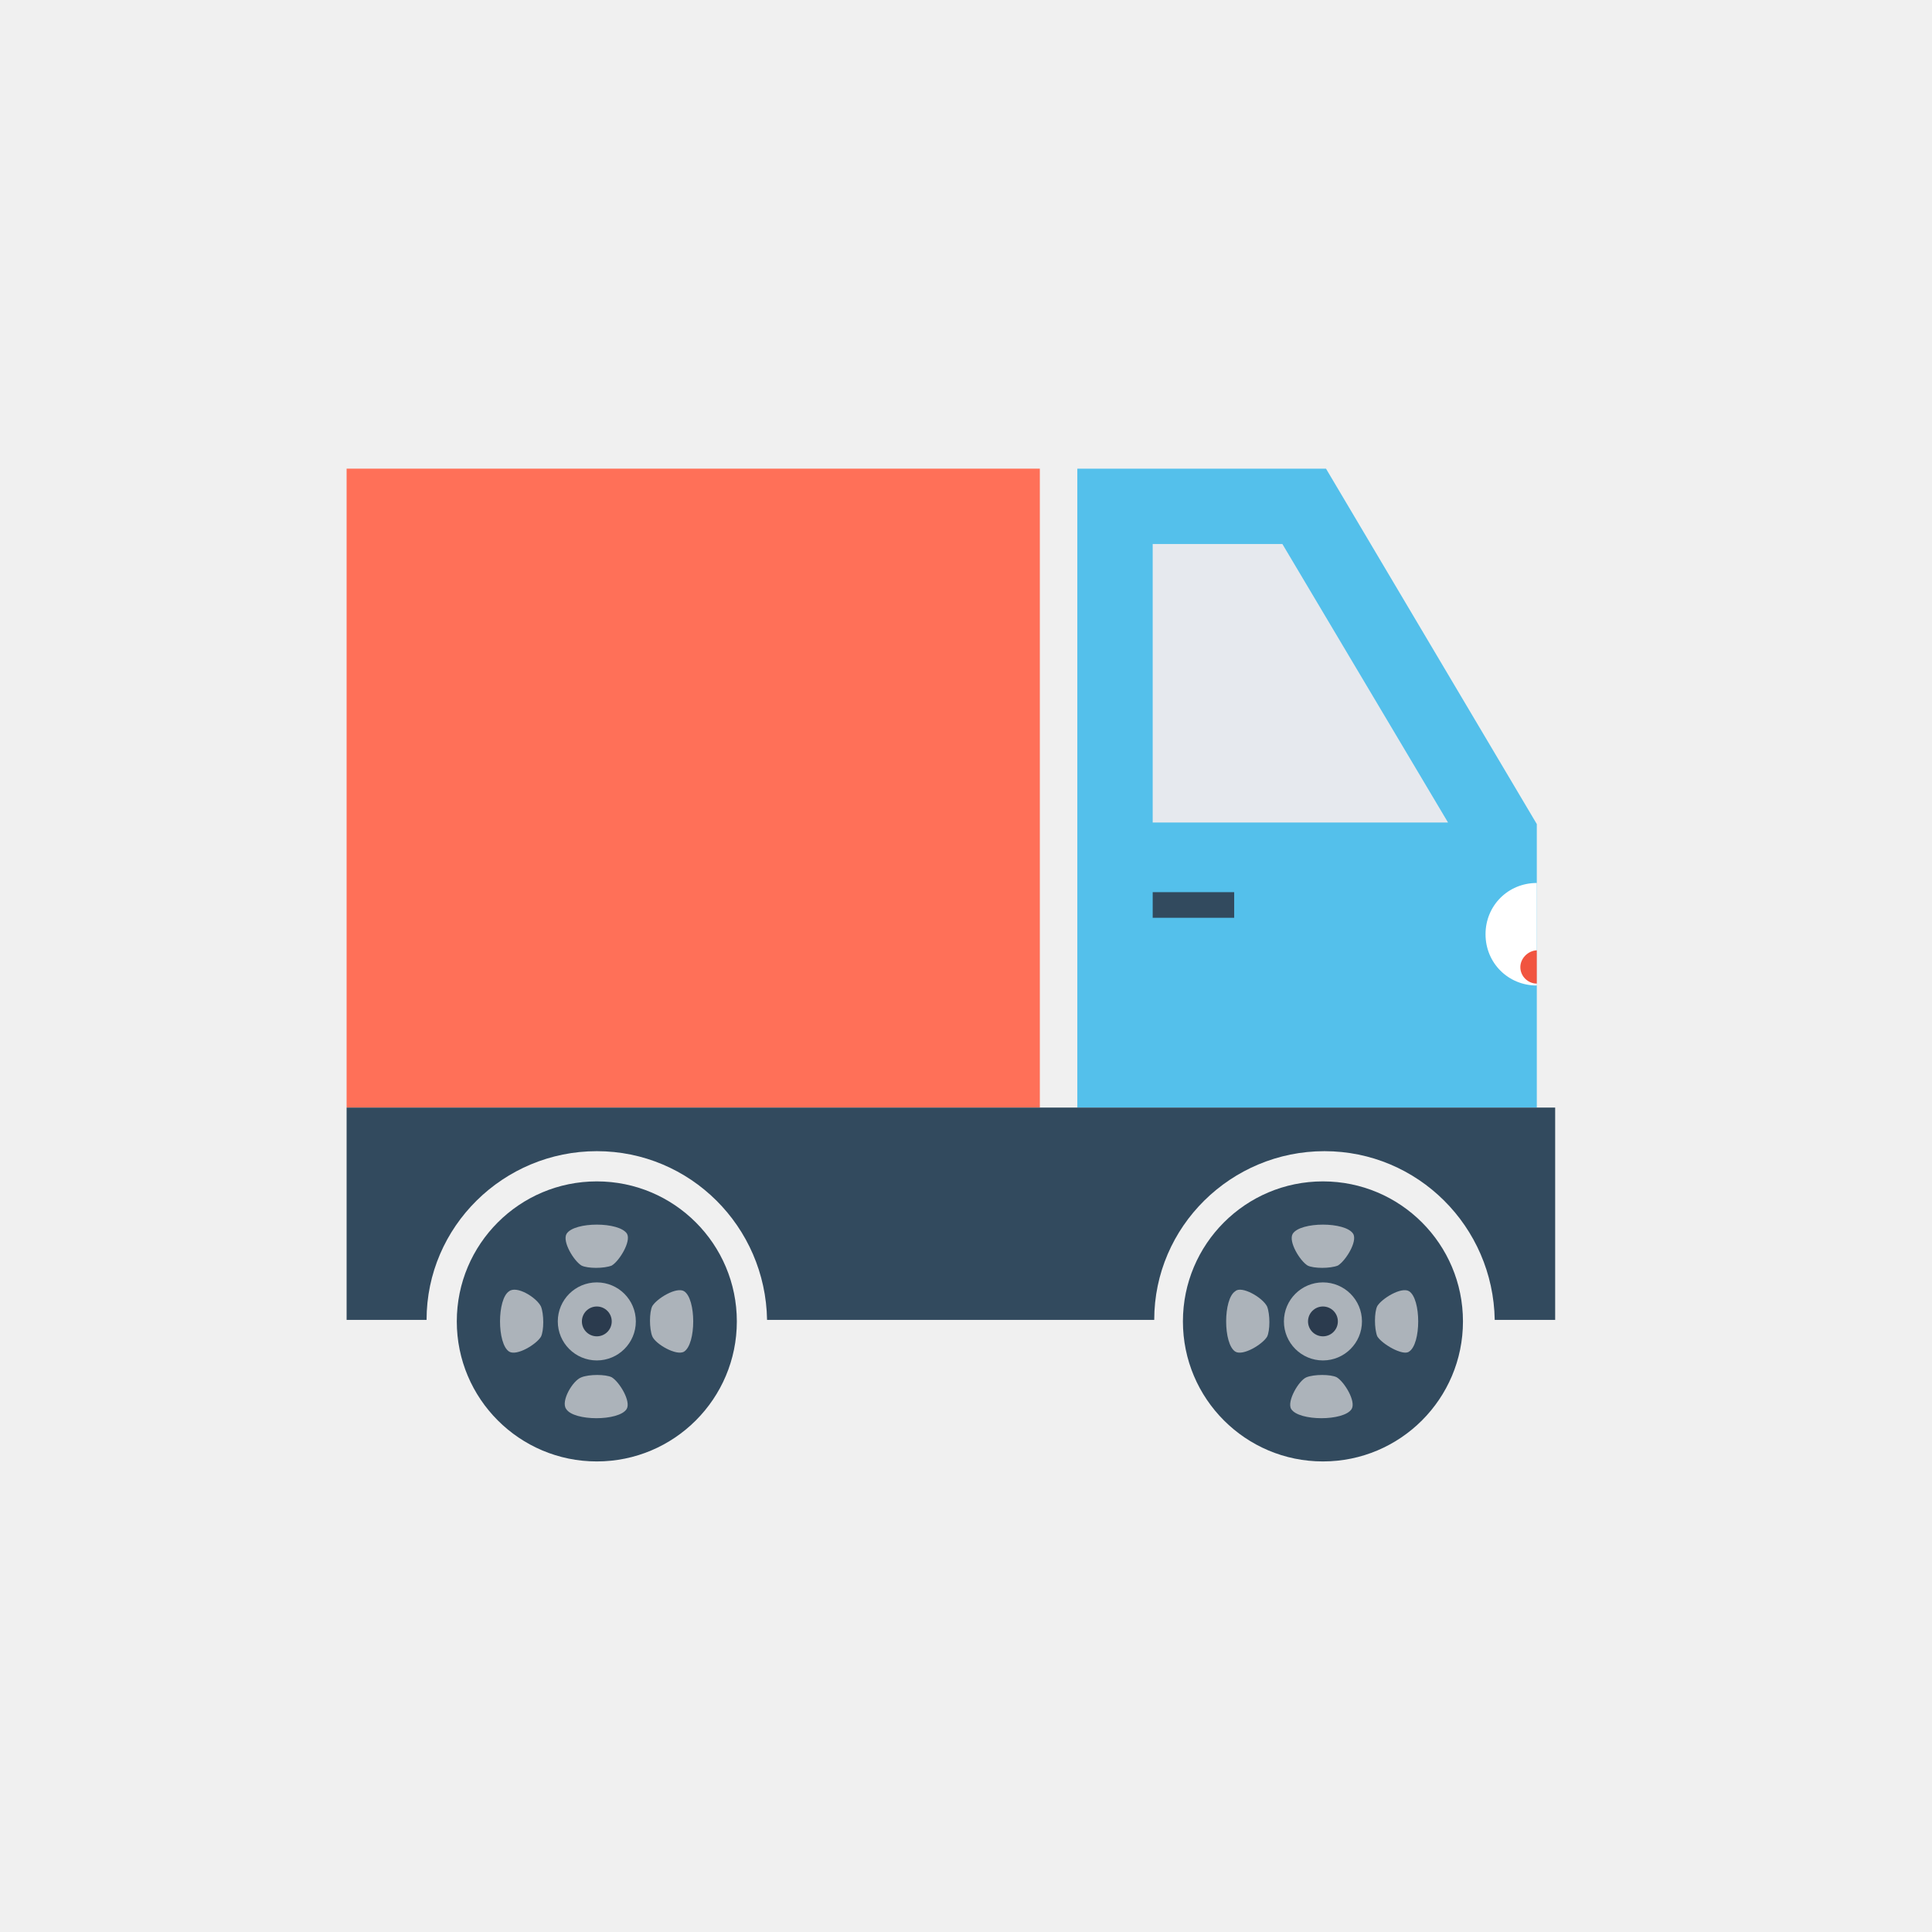
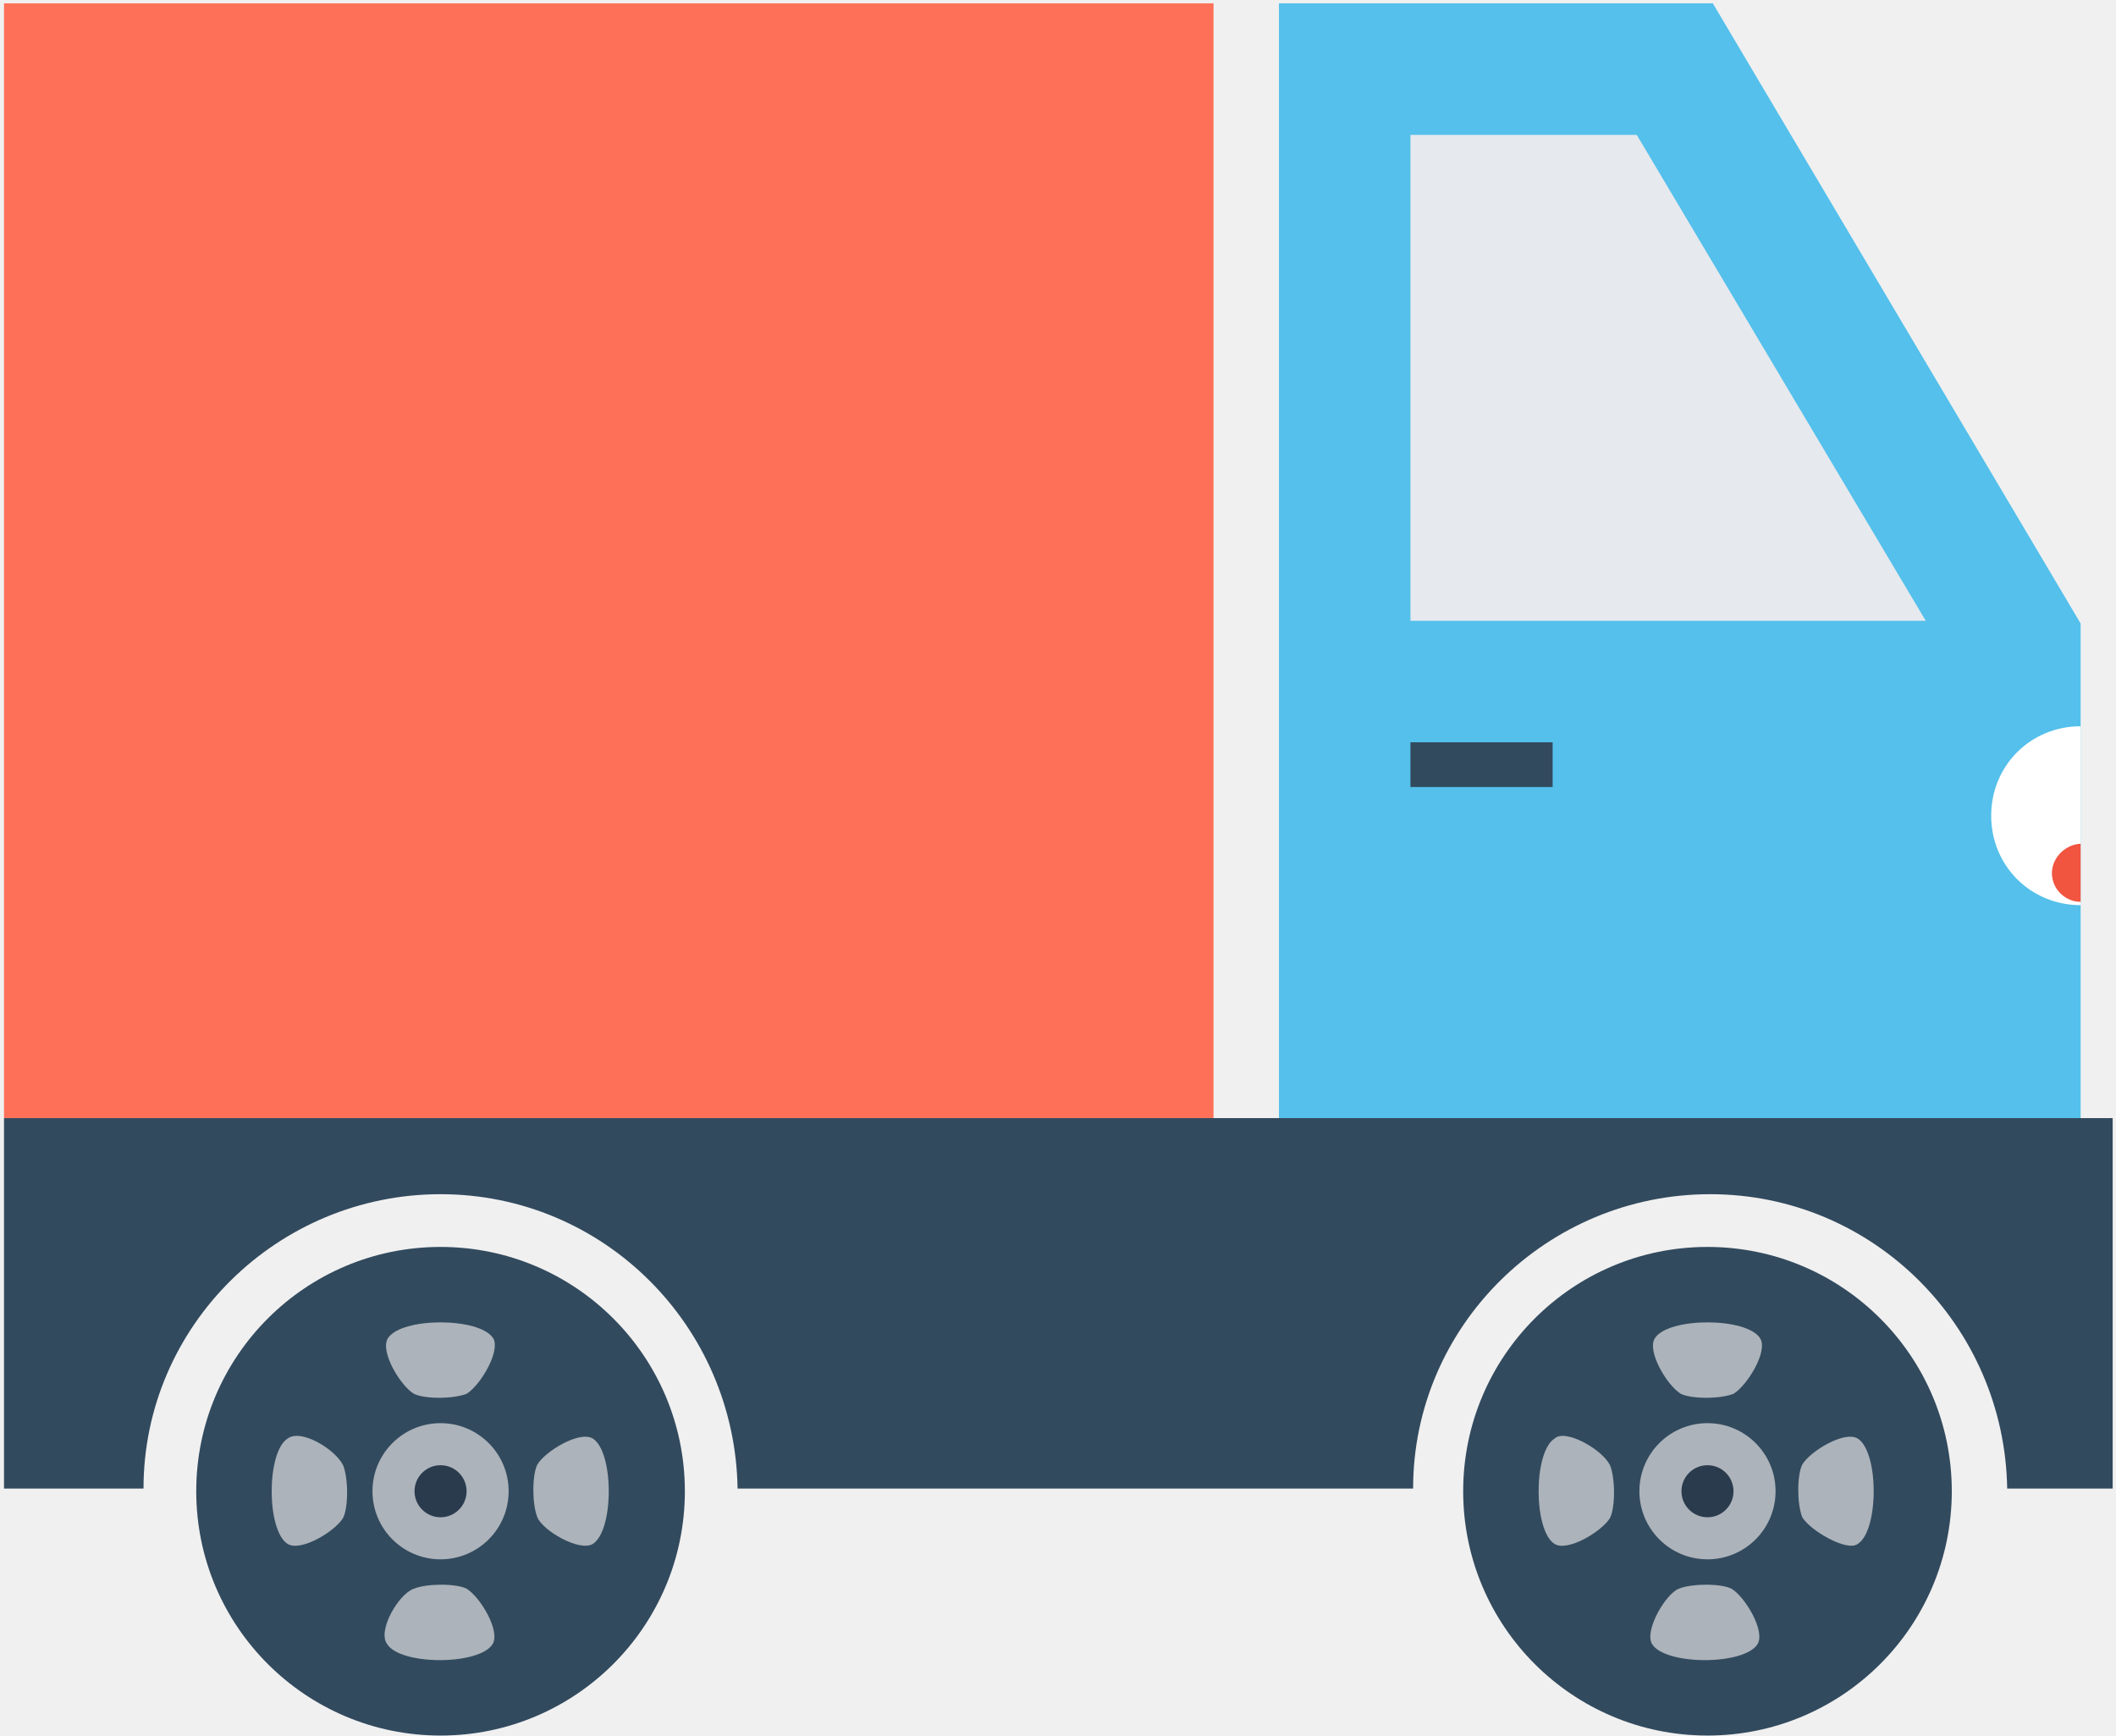
- <svg xmlns="http://www.w3.org/2000/svg" version="1.1" id="Layer_1" x="0px" y="0px" viewBox="0 0 505 505" style="enable-background:new 0 0 505 505;" xml:space="preserve">
-   <style type="text/css">
- 	.st0{fill:#324A5E;}
- 	.st1{fill:#ACB3BA;}
- 	.st2{fill:#2B3B4E;}
- 	.st3{fill:#FF7058;}
- 	.st4{fill:#54C0EB;}
- 	.st5{fill:#E6E9EE;}
- 	.st6{fill:#FFFFFF;}
- 	.st7{fill:#F1543F;}
- </style>
-   <g id="Page-1">
-     <g id="Stepper---Delivery">
-       <circle id="Oval_1_" class="st0" cx="345.8" cy="345.4" r="36.6" />
-       <g id="Group" transform="translate(320, 320)">
-         <circle id="Oval_2_" class="st1" cx="25.8" cy="25.4" r="10.2" />
-         <path id="Shape" class="st1" d="M29.7,10.8c-2,0.8-6.3,0.8-7.9,0c-2-1.2-5.1-6.3-3.9-8.3c2-3.2,13.8-3.2,15.8,0     C34.9,4.5,31.7,9.6,29.7,10.8z" />
-         <path id="Shape_1_" class="st1" d="M21.5,40c2-0.8,6.3-0.8,7.9,0c2,1.2,5.1,6.3,3.9,8.3c-2,3.2-13.8,3.2-15.8,0     C16.3,46.3,19.5,40.8,21.5,40z" />
-         <path id="Shape_2_" class="st1" d="M40,29.3c-0.8-2-0.8-6.3,0-7.9c1.2-2,6.3-5.1,8.3-3.9c3.2,2,3.2,13.8,0,15.8     C46.7,34.5,41.2,31.3,40,29.3z" />
-         <path id="Shape_3_" class="st1" d="M11.2,21.5c0.8,2,0.8,6.3,0,7.9c-1.2,2-6.3,5.1-8.3,3.9c-3.2-2-3.2-13.8,0-15.8     C4.5,16,10,19.1,11.2,21.5z" />
+ <svg xmlns="http://www.w3.org/2000/svg" width="317px" height="260px" viewBox="0 0 317 260" version="1.1">
+   <defs />
+   <g id="Page-1" stroke="none" stroke-width="1" fill="none" fill-rule="evenodd">
+     <g id="Stepper---Delivery" fill-rule="nonzero">
+       <circle id="Oval_1_" fill="#324A5E" cx="255.8" cy="223.4" r="36.6" />
+       <g id="Group" transform="translate(230, 198)" fill="#ACB3BA">
+         <circle id="Oval_2_" cx="25.8" cy="25.4" r="10.2" />
+         <path d="M29.7,10.8 C27.7,11.6 23.4,11.6 21.8,10.8 C19.8,9.6 16.7,4.5 17.9,2.5 C19.9,-0.7 31.7,-0.7 33.7,2.5 C34.9,4.5 31.7,9.6 29.7,10.8 Z" id="Shape" />
+         <path d="M21.5,40 C23.5,39.2 27.8,39.2 29.4,40 C31.4,41.2 34.5,46.3 33.3,48.3 C31.3,51.5 19.5,51.5 17.5,48.3 C16.3,46.3 19.5,40.8 21.5,40 Z" id="Shape_1_" />
+         <path d="M40,29.3 C39.2,27.3 39.2,23 40,21.4 C41.2,19.4 46.3,16.3 48.3,17.5 C51.5,19.5 51.5,31.3 48.3,33.3 C46.7,34.5 41.2,31.3 40,29.3 Z" id="Shape_2_" />
+         <path d="M11.2,21.5 C12,23.5 12,27.8 11.2,29.4 C10,31.4 4.9,34.5 2.9,33.3 C-0.3,31.3 -0.3,19.5 2.9,17.5 C4.5,16 10,19.1 11.2,21.5 Z" id="Shape_3_" />
      </g>
-       <circle id="Oval_3_" class="st2" cx="345.8" cy="345.4" r="3.9" />
-       <rect id="Rectangle-path" x="90.6" y="122.5" class="st3" width="181.2" height="167" />
-       <polygon id="Shape_4_" class="st4" points="401.7,215.4 346.6,122.5 281.6,122.5 281.6,289.5 401.7,289.5   " />
-       <polygon id="Shape_5_" class="st5" points="378.5,215 335.2,142.2 301.3,142.2 301.3,215   " />
-       <rect id="Rectangle-path_1_" x="301.3" y="233.2" class="st0" width="21.3" height="6.7" />
-       <path id="Shape_6_" class="st6" d="M388.3,244.2c0,7.5,5.9,13.4,13.4,13.4v-26.8C394.2,230.8,388.3,236.7,388.3,244.2z" />
-       <path id="Shape_7_" class="st7" d="M397.4,252.8c0,2.4,2,4.3,4.3,4.3v-8.7C399.4,248.5,397.4,250.5,397.4,252.8z" />
-       <g id="Group_1_" transform="translate(90, 289)">
-         <path id="Shape_8_" class="st0" d="M315.7,0.5H0.6V56h20.9c0-24.4,20.1-44.1,44.5-44.1s44.1,19.7,44.5,44.1h101.2     c0-24.4,20.1-44.1,44.5-44.1c24.4,0,44.1,19.7,44.5,44.1h15.8V0.5H315.7z" />
-         <circle id="Oval_4_" class="st0" cx="66" cy="56.4" r="36.6" />
+       <circle id="Oval_3_" fill="#2B3B4E" cx="255.8" cy="223.4" r="3.9" />
+       <rect id="Rectangle-path" fill="#FF7058" x="0.6" y="0.5" width="181.2" height="167" />
+       <polygon id="Shape_4_" fill="#54C0EB" points="311.7 93.4 256.6 0.5 191.6 0.5 191.6 167.5 311.7 167.5" />
+       <polygon id="Shape_5_" fill="#E6E9EE" points="288.5 93 245.2 20.2 211.3 20.2 211.3 93" />
+       <rect id="Rectangle-path_1_" fill="#324A5E" x="211.3" y="111.2" width="21.3" height="6.7" />
+       <path d="M298.3,122.2 C298.3,129.7 304.2,135.6 311.7,135.6 L311.7,108.8 C304.2,108.8 298.3,114.7 298.3,122.2 Z" id="Shape_6_" fill="#FFFFFF" />
+       <path d="M307.4,130.8 C307.4,133.2 309.4,135.1 311.7,135.1 L311.7,126.4 C309.4,126.5 307.4,128.5 307.4,130.8 Z" id="Shape_7_" fill="#F1543F" />
+       <g id="Group_1_" transform="translate(0, 167)" fill="#324A5E">
+         <path d="M315.7,0.5 L0.6,0.5 L0.6,56 L21.5,56 C21.5,31.6 41.6,11.9 66,11.9 C90.4,11.9 110.1,31.6 110.5,56 L211.7,56 C211.7,31.6 231.8,11.9 256.2,11.9 C280.6,11.9 300.3,31.6 300.7,56 L316.5,56 L316.5,0.5 L315.7,0.5 Z" id="Shape_8_" />
+         <circle id="Oval_4_" cx="66" cy="56.4" r="36.6" />
      </g>
-       <g id="Group_2_" transform="translate(130, 320)">
-         <circle id="Oval_5_" class="st1" cx="26" cy="25.4" r="10.2" />
-         <path id="Shape_9_" class="st1" d="M29.9,10.8c-2,0.8-6.3,0.8-7.9,0c-2-1.2-5.1-6.3-3.9-8.3c2-3.2,13.8-3.2,15.8,0     C35,4.5,31.9,9.6,29.9,10.8z" />
-         <path id="Shape_10_" class="st1" d="M22,40c2-0.8,6.3-0.8,7.9,0c2,1.2,5.1,6.3,3.9,8.3c-2,3.2-13.8,3.2-15.8,0     C16.5,46.3,19.7,40.8,22,40z" />
-         <path id="Shape_11_" class="st1" d="M40.5,29.3c-0.8-2-0.8-6.3,0-7.9c1.2-2,6.3-5.1,8.3-3.9c3.2,2,3.2,13.8,0,15.8     C46.8,34.5,41.3,31.3,40.5,29.3z" />
-         <path id="Shape_12_" class="st1" d="M11.4,21.5c0.8,2,0.8,6.3,0,7.9c-1.2,2-6.3,5.1-8.3,3.9c-3.2-2-3.2-13.8,0-15.8     C5.1,16,10.2,19.1,11.4,21.5z" />
+       <g id="Group_2_" transform="translate(40, 198)" fill="#ACB3BA">
+         <circle id="Oval_5_" cx="26" cy="25.4" r="10.2" />
+         <path d="M29.9,10.8 C27.9,11.6 23.6,11.6 22,10.8 C20,9.6 16.9,4.5 18.1,2.5 C20.1,-0.7 31.9,-0.7 33.9,2.5 C35,4.5 31.9,9.6 29.9,10.8 Z" id="Shape_9_" />
+         <path d="M22,40 C24,39.2 28.3,39.2 29.9,40 C31.9,41.2 35,46.3 33.8,48.3 C31.8,51.5 20,51.5 18,48.3 C16.5,46.3 19.7,40.8 22,40 Z" id="Shape_10_" />
+         <path d="M40.5,29.3 C39.7,27.3 39.7,23 40.5,21.4 C41.7,19.4 46.8,16.3 48.8,17.5 C52,19.5 52,31.3 48.8,33.3 C46.8,34.5 41.3,31.3 40.5,29.3 Z" id="Shape_11_" />
+         <path d="M11.4,21.5 C12.2,23.5 12.2,27.8 11.4,29.4 C10.2,31.4 5.1,34.5 3.1,33.3 C-0.1,31.3 -0.1,19.5 3.1,17.5 C5.1,16 10.2,19.1 11.4,21.5 Z" id="Shape_12_" />
      </g>
-       <circle id="Oval_6_" class="st2" cx="156" cy="345.4" r="3.9" />
+       <circle id="Oval_6_" fill="#2B3B4E" cx="66" cy="223.4" r="3.9" />
    </g>
  </g>
</svg>
